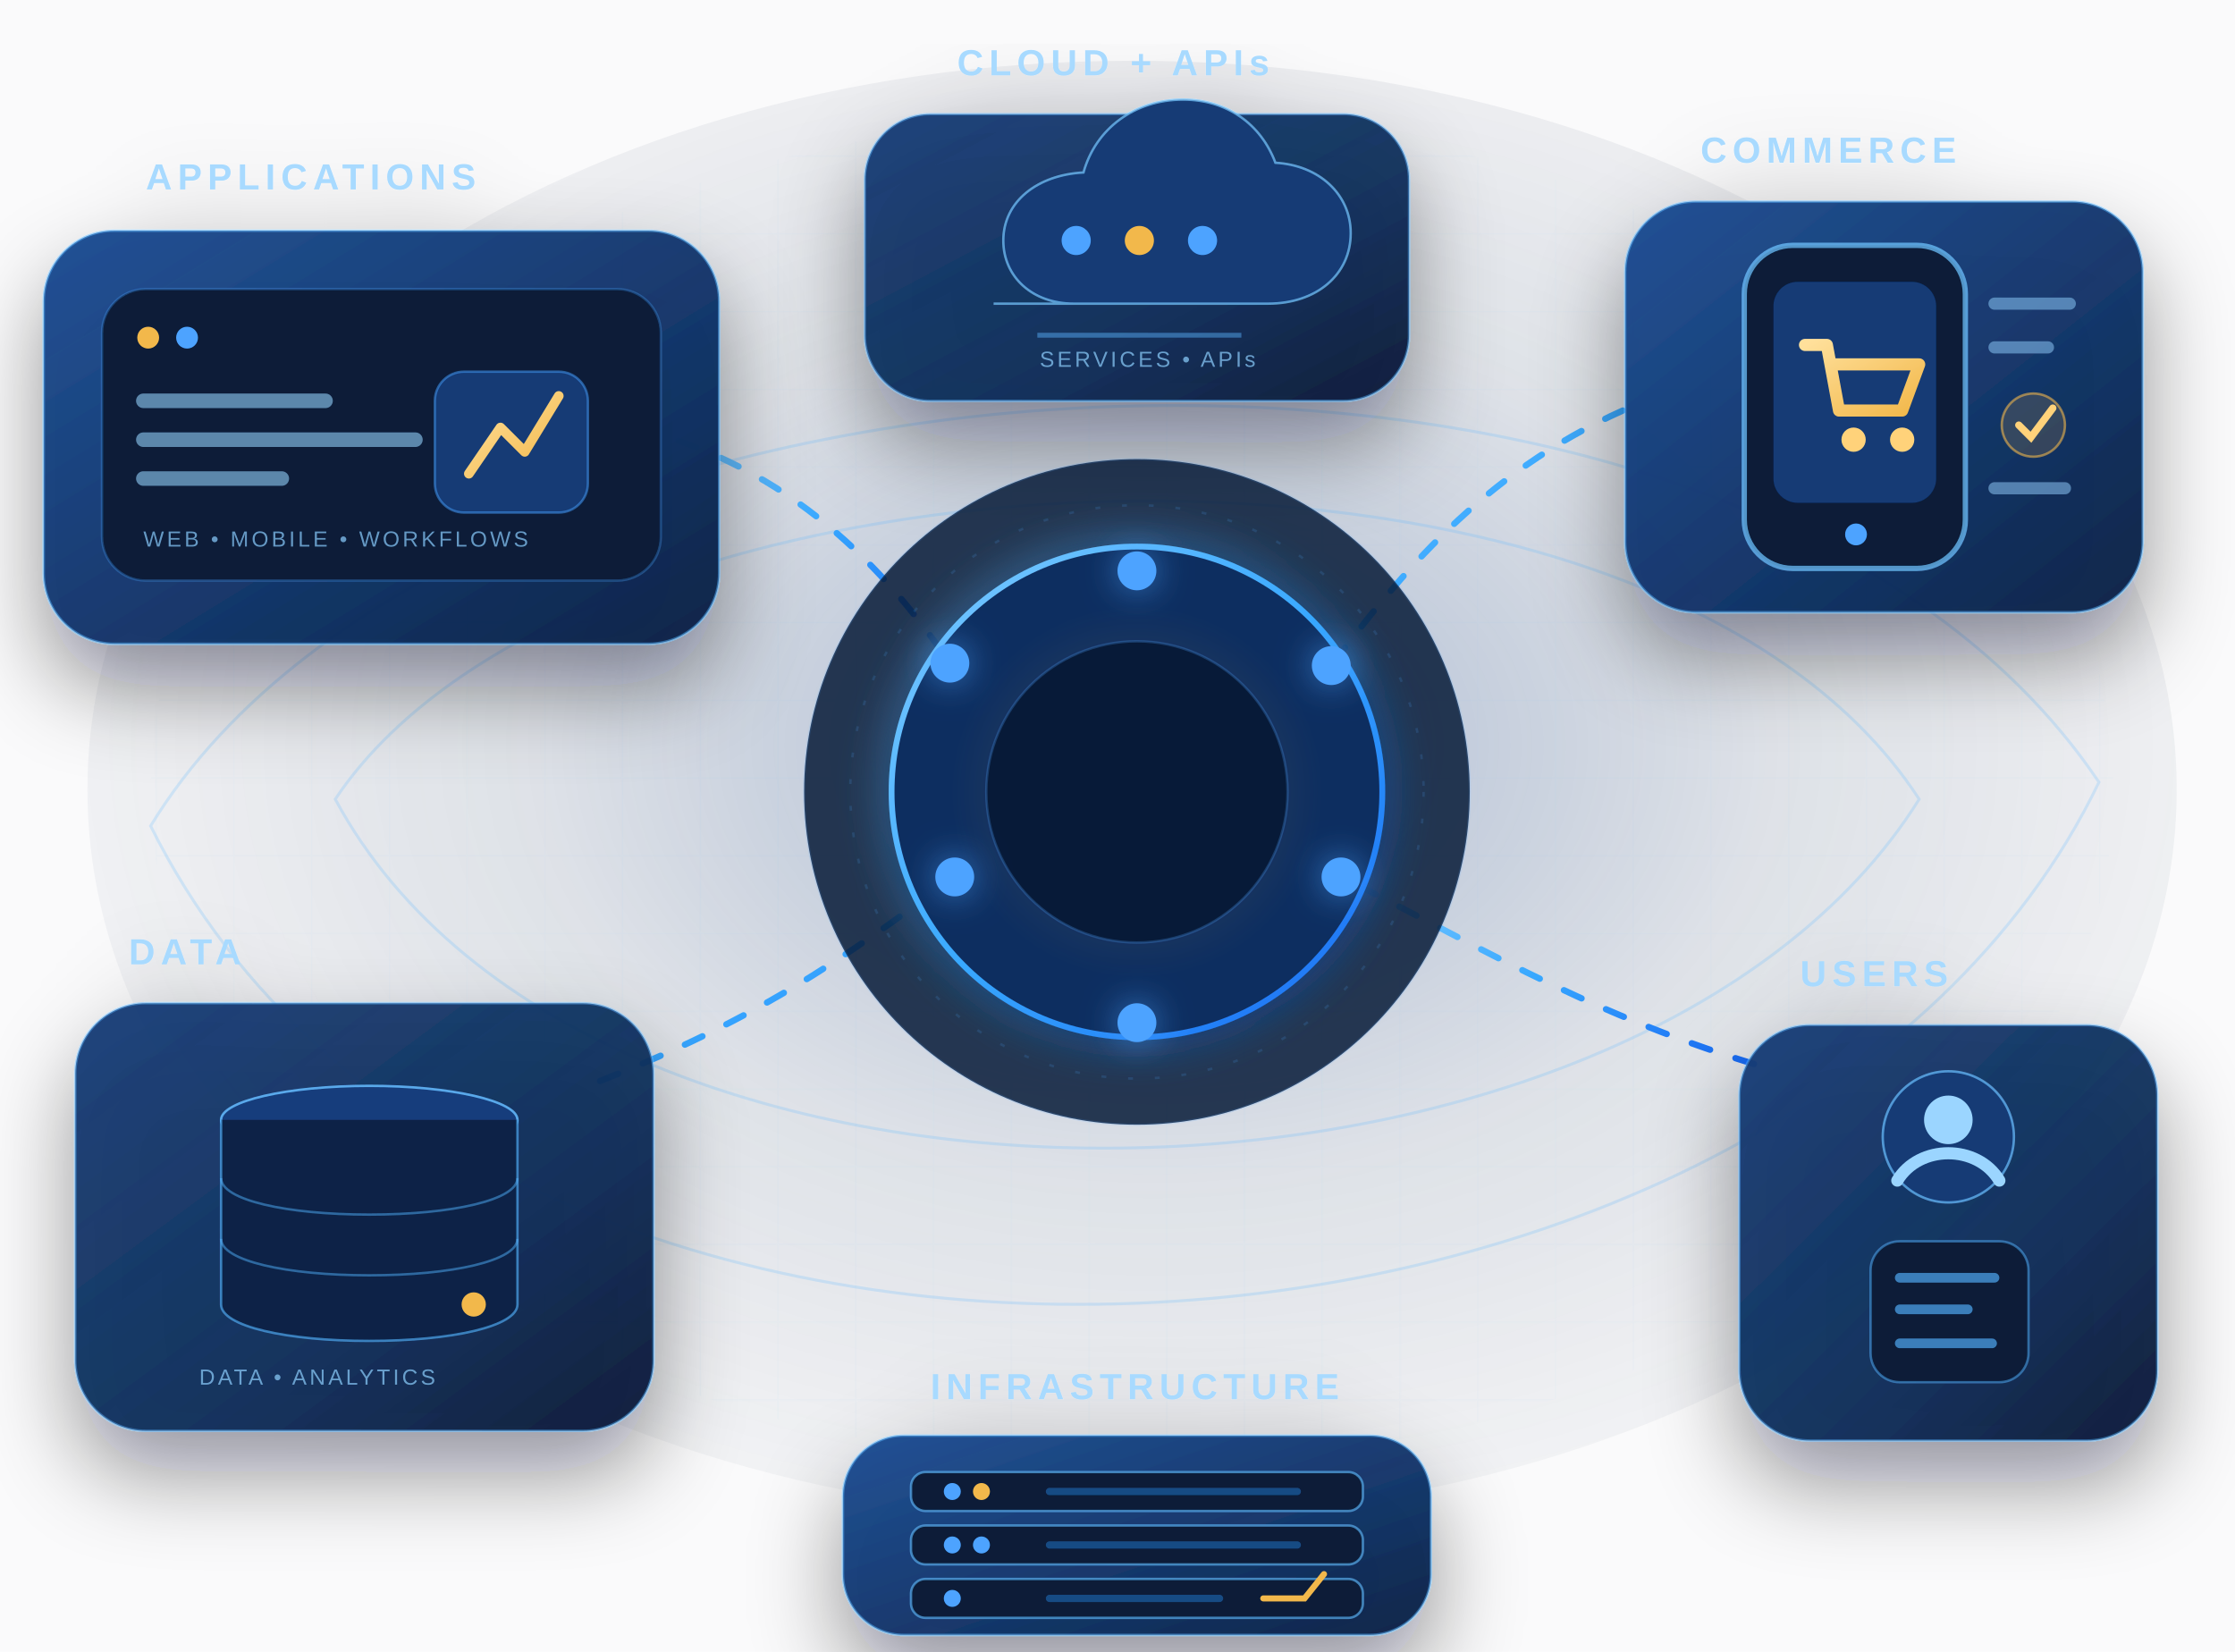
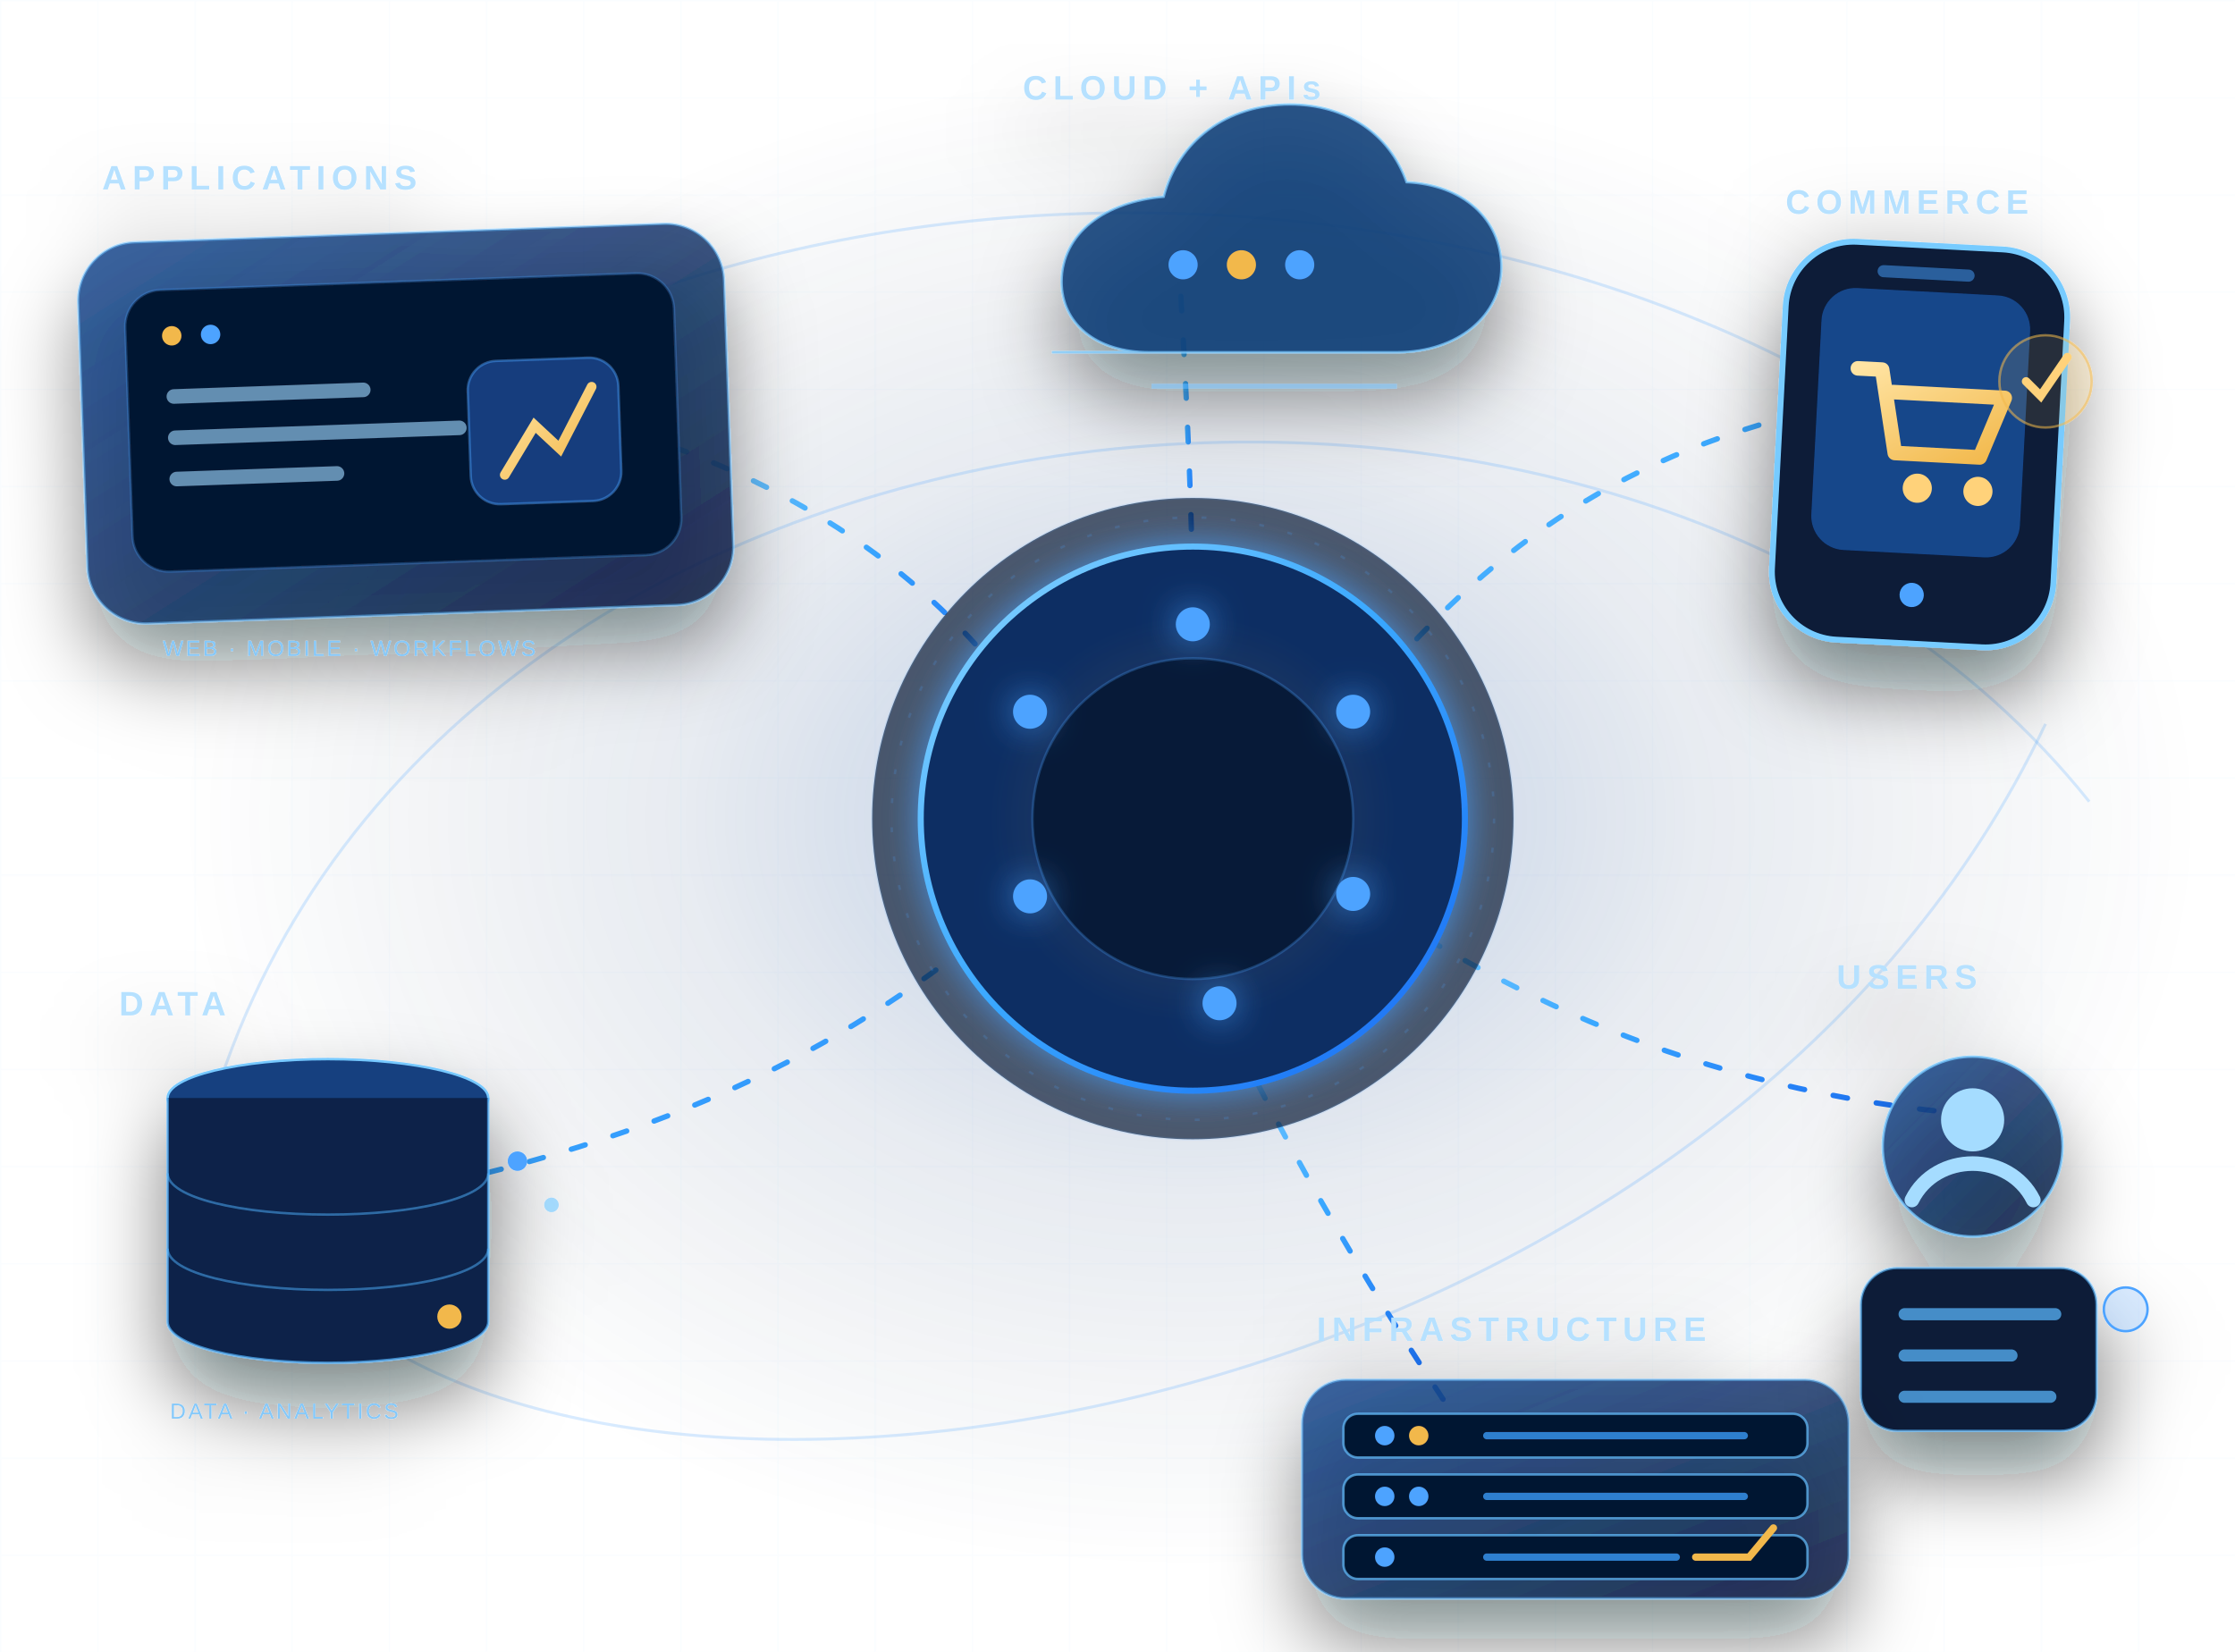
<svg xmlns="http://www.w3.org/2000/svg" viewBox="0 0 920 680" role="img" aria-labelledby="title desc">
  <defs>
-     <radialGradient id="scene" cx="51%" cy="47%" r="62%">
-       <stop offset="0" stop-color="#174A94" stop-opacity=".34" />
-       <stop offset=".48" stop-color="#0D2C5A" stop-opacity=".12" />
-       <stop offset="1" stop-color="#081A38" stop-opacity="0" />
-     </radialGradient>
-     <linearGradient id="panel" x1="0" y1="0" x2="1" y2="1">
-       <stop offset="0" stop-color="#173E78" stop-opacity=".96" />
-       <stop offset=".6" stop-color="#0D2C59" stop-opacity=".94" />
-       <stop offset="1" stop-color="#081B3A" stop-opacity=".97" />
-     </linearGradient>
-     <linearGradient id="panelHot" x1="0" y1="0" x2="1" y2="1">
-       <stop offset="0" stop-color="#1D4E94" stop-opacity=".98" />
-       <stop offset="1" stop-color="#0A2248" stop-opacity=".97" />
-     </linearGradient>
    <linearGradient id="blue" x1="0" y1="0" x2="1" y2="1">
-       <stop offset="0" stop-color="#80CCFF" />
-       <stop offset=".5" stop-color="#38A8FF" />
+       <stop stop-color="#8AD5FF" />
+       <stop offset=".48" stop-color="#3AA8FF" />
      <stop offset="1" stop-color="#1768F2" />
    </linearGradient>
+     <linearGradient id="glass" x1="0" y1="0" x2="1" y2="1">
+       <stop stop-color="#1B4B91" stop-opacity=".86" />
+       <stop offset="1" stop-color="#091E41" stop-opacity=".82" />
+     </linearGradient>
    <linearGradient id="gold" x1="0" y1="0" x2="1" y2="1">
-       <stop offset="0" stop-color="#FFE09B" />
+       <stop stop-color="#FFE4A3" />
      <stop offset="1" stop-color="#F2B84B" />
    </linearGradient>
+     <radialGradient id="scene">
+       <stop stop-color="#1C65C8" stop-opacity=".30" />
+       <stop offset=".5" stop-color="#123A75" stop-opacity=".10" />
+       <stop offset="1" stop-color="#081B3A" stop-opacity="0" />
+     </radialGradient>
    <radialGradient id="halo">
-       <stop offset="0" stop-color="#F2B84B" stop-opacity=".28" />
-       <stop offset=".42" stop-color="#F2B84B" stop-opacity=".11" />
+       <stop stop-color="#F6C96E" stop-opacity=".32" />
+       <stop offset=".38" stop-color="#F2B84B" stop-opacity=".11" />
      <stop offset="1" stop-color="#F2B84B" stop-opacity="0" />
    </radialGradient>
-     <filter id="glow" x="-80%" y="-80%" width="260%" height="260%">
-       <feGaussianBlur stdDeviation="9" result="b" />
-       <feMerge>
-         <feMergeNode in="b" />
-         <feMergeNode in="SourceGraphic" />
-       </feMerge>
+     <filter id="shadow" x="-60%" y="-60%" width="220%" height="240%">
+       <feDropShadow dx="0" dy="18" stdDeviation="16" flood-color="#020814" flood-opacity=".5" />
    </filter>
-     <filter id="softShadow" x="-30%" y="-30%" width="160%" height="180%">
-       <feDropShadow dx="0" dy="18" stdDeviation="18" flood-color="#020B18" flood-opacity=".42" />
+     <filter id="glow" x="-100%" y="-100%" width="300%" height="300%">
+       <feDropShadow dx="0" dy="0" stdDeviation="7" flood-color="#4DA3FF" flood-opacity=".75" />
    </filter>
-     <filter id="nodeGlow" x="-100%" y="-100%" width="300%" height="300%">
-       <feDropShadow dx="0" dy="0" stdDeviation="7" flood-color="#4DA3FF" flood-opacity=".65" />
+     <filter id="goldGlow" x="-100%" y="-100%" width="300%" height="300%">
+       <feDropShadow dx="0" dy="0" stdDeviation="8" flood-color="#F2B84B" flood-opacity=".35" />
    </filter>
-     <pattern id="grid" width="32" height="32" patternUnits="userSpaceOnUse">
-       <path d="M32 0H0V32" fill="none" stroke="#67B8FF" stroke-opacity=".045" />
+     <pattern id="grid" width="40" height="40" patternUnits="userSpaceOnUse">
+       <path d="M40 0H0V40" fill="none" stroke="#6EC4FF" stroke-opacity=".035" />
    </pattern>
    <style>
-       .route{fill:none;stroke:url(#blue);stroke-width:2.6;stroke-linecap:round;stroke-dasharray:8 11;animation:flow 6.5s linear infinite}.route2{fill:none;stroke:#5CB6FF;stroke-width:1.2;stroke-opacity:.22}.node{fill:#4DA3FF;filter:url(#nodeGlow)}
-       .label{fill:#A8DAFF;font-family:Arial,sans-serif;font-weight:700;font-size:15px;letter-spacing:2.3px}.micro{fill:#8FCFFF;font-family:Arial,sans-serif;font-size:9px;letter-spacing:1.2px;opacity:.7}
-       .float1{animation:f1 6s ease-in-out infinite;transform-box:fill-box;transform-origin:center}.float2{animation:f2 7.5s ease-in-out infinite;transform-box:fill-box;transform-origin:center}.float3{animation:f3 8.5s ease-in-out infinite;transform-box:fill-box;transform-origin:center}.core{animation:breathe 4.2s ease-in-out infinite;transform-box:fill-box;transform-origin:center}.spark{animation:blink 2.4s ease-in-out infinite}
-       @keyframes flow{to{stroke-dashoffset:-152}}@keyframes f1{50%{transform:translateY(-8px)}}@keyframes f2{50%{transform:translate(6px,-5px)}}@keyframes f3{50%{transform:translate(-4px,7px)}}@keyframes breathe{50%{transform:scale(1.035)}}@keyframes blink{50%{opacity:.25}}
-       @media(prefers-reduced-motion:reduce){*{animation:none!important}}
-     </style>
+ .label{fill:#B6E1FF;font-family:Arial,sans-serif;font-size:14px;font-weight:700;letter-spacing:2.4px}.micro{fill:#83C8FA;font-family:Arial,sans-serif;font-size:9px;letter-spacing:1px}.wire{fill:none;stroke:url(#blue);stroke-width:2.2;stroke-linecap:round;stroke-dasharray:6 12;animation:flow 7s linear infinite}.energy{fill:none;stroke:#4DA3FF;stroke-width:1.2;stroke-opacity:.22}.floatA{animation:a 6.2s ease-in-out infinite;transform-box:fill-box;transform-origin:center}.floatB{animation:b 7.4s ease-in-out infinite;transform-box:fill-box;transform-origin:center}.floatC{animation:c 8.2s ease-in-out infinite;transform-box:fill-box;transform-origin:center}.core{animation:pulse 4.5s ease-in-out infinite;transform-box:fill-box;transform-origin:center}.spark{animation:blink 2.6s ease-in-out infinite}@keyframes flow{to{stroke-dashoffset:-144}}@keyframes a{50%{transform:translate(-4px,-8px)}}@keyframes b{50%{transform:translate(6px,5px)}}@keyframes c{50%{transform:translate(-5px,7px)}}@keyframes pulse{50%{transform:scale(1.03)}}@keyframes blink{50%{opacity:.25}}@media(prefers-reduced-motion:reduce){*{animation:none!important}}
+ </style>
  </defs>
-   <rect width="920" height="680" fill="#081B3A" fill-opacity=".02" />
-   <ellipse cx="466" cy="325" rx="430" ry="300" fill="url(#scene)" />
-   <ellipse cx="466" cy="325" rx="404" ry="278" fill="url(#grid)" opacity=".75" />
-   <path class="route2" d="M62 340C190 130 712 96 864 322C736 588 202 622 62 340Z" />
-   <path class="route2" d="M138 329C240 176 677 155 790 329C674 515 244 526 138 329Z" />
-   <path class="route" d="M261 176C326 192 365 235 391 273" />
-   <path class="route" d="M668 169C610 195 576 237 548 274" />
-   <path class="route" d="M722 438C650 416 601 385 552 361" />
-   <path class="route" d="M247 445C321 416 358 386 393 361" />
-   <path class="route" d="M468 548C468 495 468 454 468 421" />
-   <path class="route" d="M468 139C468 181 468 214 468 235" />
-   <g class="float1" filter="url(#softShadow)">
-     <text class="label" x="60" y="78">APPLICATIONS</text>
-     <path d="M47 95h220c16 0 29 13 29 29v112c0 16-13 29-29 29H47c-16 0-29-13-29-29V124c0-16 13-29 29-29z" fill="url(#panelHot)" stroke="#56B4FF" stroke-opacity=".46" />
-     <rect x="42" y="119" width="230" height="120" rx="18" fill="#071A38" stroke="#4DA3FF" stroke-opacity=".30" />
-     <circle cx="61" cy="139" r="4.5" fill="#F2B84B" />
-     <circle cx="77" cy="139" r="4.5" fill="#4DA3FF" />
-     <path d="M59 165h75M59 181h112M59 197h57" stroke="#9AD5FF" stroke-width="6" stroke-linecap="round" opacity=".58" />
-     <rect x="179" y="153" width="63" height="58" rx="12" fill="#123A75" stroke="#4DA3FF" stroke-opacity=".5" />
-     <path d="M193 195l13-19 10 10 14-23" fill="none" stroke="url(#gold)" stroke-width="4" stroke-linecap="round" stroke-linejoin="round" />
-     <text class="micro" x="59" y="225">WEB  •  MOBILE  •  WORKFLOWS</text>
+   <rect width="920" height="680" fill="url(#grid)" />
+   <ellipse cx="490" cy="337" rx="420" ry="310" fill="url(#scene)" />
+   <path class="energy" d="M86 460C176 145 670 92 860 330" />
+   <path class="energy" d="M160 555C320 650 716 565 842 298" />
+   <path class="energy" d="M115 210C292 43 646 52 822 206" />
+   <path class="wire" d="M260 178C343 205 390 246 424 293" />
+   <path class="wire" d="M724 175C644 199 596 245 557 293" />
+   <path class="wire" d="M814 459C692 449 616 405 557 368" />
+   <path class="wire" d="M183 487C310 458 372 412 424 369" />
+   <path class="wire" d="M594 576C551 511 518 450 502 413" />
+   <path class="wire" d="M485 104C489 170 491 219 491 257" />
+   <g class="floatA" filter="url(#shadow)">
+     <text class="label" x="42" y="78">APPLICATIONS</text>
+     <g transform="translate(34 96) rotate(-2 130 78)">
+       <rect width="266" height="157" rx="24" fill="url(#glass)" stroke="#66BEFF" stroke-opacity=".5" />
+       <rect x="19" y="20" width="226" height="116" rx="15" fill="#061731" stroke="#4DA3FF" stroke-opacity=".28" />
+       <circle cx="38" cy="39" r="4" fill="#F2B84B" />
+       <circle cx="54" cy="39" r="4" fill="#4DA3FF" />
+       <path d="M38 64h78M38 81h117M38 98h66" stroke="#9CD6FF" stroke-width="6" stroke-linecap="round" opacity=".62" />
+       <rect x="159" y="54" width="62" height="59" rx="12" fill="#143D7D" stroke="#4DA3FF" stroke-opacity=".45" />
+       <path d="M173 101l13-20 10 10 14-25" fill="none" stroke="url(#gold)" stroke-width="4" stroke-linecap="round" />
+     </g>
+     <text class="micro" x="67" y="270">WEB · MOBILE · WORKFLOWS</text>
  </g>
-   <g class="float2" filter="url(#softShadow)">
-     <text class="label" x="394" y="31">CLOUD + APIs</text>
-     <rect x="356" y="47" width="224" height="118" rx="27" fill="url(#panel)" stroke="#56B4FF" stroke-opacity=".42" />
-     <path d="M409 125h113c20 0 34-12 34-29 0-16-13-28-31-29-6-16-20-26-38-26-20 0-36 12-41 30-19 1-33 12-33 28 0 15 12 26 29 26z" fill="#123A75" stroke="#78C8FF" stroke-opacity=".7" />
-     <circle cx="443" cy="99" r="6" fill="#4DA3FF" />
-     <circle cx="469" cy="99" r="6" fill="#F2B84B" />
-     <circle cx="495" cy="99" r="6" fill="#4DA3FF" />
-     <path d="M427 138h84" stroke="#5CB6FF" stroke-width="2" opacity=".45" />
-     <text class="micro" x="428" y="151">SERVICES  •  APIs</text>
+   <g class="floatB" filter="url(#shadow)">
+     <text class="label" x="421" y="41">CLOUD + APIs</text>
+     <g transform="translate(395 53)">
+       <path d="M38 92h142c25 0 43-15 43-35 0-20-16-34-39-35C177 2 159-10 136-10c-26 0-46 15-52 38-24 2-42 15-42 35 0 17 14 29 36 29z" fill="#123C78" fill-opacity=".88" stroke="#79CAFF" stroke-opacity=".72" />
+       <circle cx="92" cy="56" r="6" fill="#4DA3FF" />
+       <circle cx="116" cy="56" r="6" fill="#F2B84B" class="spark" />
+       <circle cx="140" cy="56" r="6" fill="#4DA3FF" />
+       <path d="M79 106h101" stroke="#5CB8FF" stroke-width="2" opacity=".38" />
+     </g>
  </g>
-   <g class="float3" filter="url(#softShadow)">
-     <text class="label" x="700" y="67">COMMERCE</text>
-     <rect x="669" y="83" width="213" height="169" rx="29" fill="url(#panelHot)" stroke="#56B4FF" stroke-opacity=".46" />
-     <rect x="718" y="101" width="91" height="133" rx="20" fill="#071A38" stroke="#70C5FF" stroke-width="2.2" stroke-opacity=".72" />
-     <rect x="730" y="116" width="67" height="91" rx="10" fill="#123A75" />
-     <path d="M743 142h9l5 27h26l7-19h-36" fill="none" stroke="url(#gold)" stroke-width="5" stroke-linecap="round" stroke-linejoin="round" />
-     <circle cx="763" cy="181" r="5" fill="#FFD27A" />
-     <circle cx="783" cy="181" r="5" fill="#FFD27A" />
-     <circle cx="764" cy="220" r="4.5" fill="#4DA3FF" />
-     <path d="M821 125h31M821 143h22M821 201h29" stroke="#93D2FF" stroke-width="5" stroke-linecap="round" opacity=".5" />
-     <circle cx="837" cy="175" r="13" fill="#F2B84B" fill-opacity=".14" stroke="#F2B84B" stroke-opacity=".58" />
-     <path d="M831 175l5 5 9-12" fill="none" stroke="#FFD27A" stroke-width="3" stroke-linecap="round" />
+   <g class="floatC" filter="url(#shadow)">
+     <text class="label" x="735" y="88">COMMERCE</text>
+     <g transform="translate(720 101) rotate(3 70 85)">
+       <rect x="12" width="116" height="164" rx="28" fill="#071A38" stroke="#77CBFF" stroke-width="2.4" />
+       <rect x="27" y="19" width="86" height="108" rx="14" fill="#17468A" />
+       <rect x="49" y="9" width="40" height="5" rx="2.5" fill="#4DA3FF" opacity=".5" />
+       <path d="M43 52h10l7 34h35l9-25H58" fill="none" stroke="url(#gold)" stroke-width="6" stroke-linecap="round" stroke-linejoin="round" />
+       <circle cx="70" cy="100" r="6" fill="#FFD27A" />
+       <circle cx="95" cy="100" r="6" fill="#FFD27A" />
+       <circle cx="70" cy="144" r="5" fill="#4DA3FF" />
+     </g>
+     <g transform="translate(842 157)">
+       <circle r="19" fill="#F2B84B" fill-opacity=".13" stroke="#F2B84B" stroke-opacity=".55" />
+       <path d="M-8 0l6 6L9-10" fill="none" stroke="#FFD27A" stroke-width="3.5" stroke-linecap="round" />
+     </g>
  </g>
-   <g class="float2" filter="url(#softShadow)">
-     <text class="label" x="53" y="397">DATA</text>
-     <rect x="31" y="413" width="238" height="176" rx="29" fill="url(#panel)" stroke="#56B4FF" stroke-opacity=".42" />
-     <g transform="translate(80 448)">
-       <ellipse cx="72" cy="13" rx="61" ry="14" fill="#153D7C" stroke="#65BCFF" stroke-opacity=".85" />
-       <path d="M11 13v76c0 9 27 15 61 15s61-6 61-15V13" fill="#0A2247" stroke="#56B4FF" stroke-opacity=".62" />
-       <path d="M11 37c0 9 27 15 61 15s61-6 61-15M11 62c0 9 27 15 61 15s61-6 61-15" fill="none" stroke="#56B4FF" stroke-opacity=".48" />
-       <circle cx="115" cy="89" r="5" fill="#F2B84B" class="spark" />
+   <g class="floatB" filter="url(#shadow)">
+     <text class="label" x="49" y="418">DATA</text>
+     <g transform="translate(59 435)">
+       <ellipse cx="76" cy="17" rx="66" ry="16" fill="#15417F" stroke="#76C8FF" />
+       <path d="M10 17v92c0 10 30 17 66 17s66-7 66-17V17" fill="#092149" stroke="#57B6FF" stroke-opacity=".68" />
+       <path d="M10 48c0 10 30 17 66 17s66-7 66-17M10 79c0 10 30 17 66 17s66-7 66-17" fill="none" stroke="#57B6FF" stroke-opacity=".5" />
+       <circle cx="126" cy="107" r="5" fill="#F2B84B" class="spark" />
+       <circle cx="154" cy="43" r="4" fill="#4DA3FF" />
+       <circle cx="168" cy="61" r="3" fill="#82CDFF" opacity=".7" />
    </g>
-     <text class="micro" x="82" y="570">DATA  •  ANALYTICS</text>
+     <text class="micro" x="70" y="584">DATA · ANALYTICS</text>
  </g>
-   <g class="float1" filter="url(#softShadow)">
-     <text class="label" x="741" y="406">USERS</text>
-     <rect x="716" y="422" width="172" height="171" rx="29" fill="url(#panel)" stroke="#56B4FF" stroke-opacity=".42" />
-     <circle cx="802" cy="468" r="27" fill="#123A75" stroke="#6BC0FF" stroke-opacity=".7" />
-     <circle cx="802" cy="461" r="10" fill="#9BD5FF" />
-     <path d="M781 486c9-15 33-15 42 0" fill="none" stroke="#9BD5FF" stroke-width="5" stroke-linecap="round" />
-     <rect x="770" y="511" width="65" height="58" rx="12" fill="#071A38" stroke="#56B4FF" stroke-opacity=".5" />
-     <path d="M782 526h39M782 539h28M782 553h38" stroke="#56B4FF" stroke-width="4" stroke-linecap="round" opacity=".65" />
+   <g class="floatA" filter="url(#shadow)">
+     <text class="label" x="756" y="407">USERS</text>
+     <g transform="translate(756 426)">
+       <circle cx="56" cy="46" r="37" fill="url(#glass)" stroke="#73C7FF" stroke-opacity=".75" />
+       <circle cx="56" cy="35" r="13" fill="#A5DCFF" />
+       <path d="M31 68c10-20 40-20 50 0" fill="none" stroke="#A5DCFF" stroke-width="6" stroke-linecap="round" />
+       <rect x="10" y="96" width="97" height="67" rx="15" fill="#071A38" stroke="#5DBAFF" stroke-opacity=".58" />
+       <path d="M28 115h62M28 132h44M28 149h60" stroke="#5DBAFF" stroke-width="5" stroke-linecap="round" opacity=".72" />
+       <circle cx="119" cy="113" r="9" fill="#4DA3FF" fill-opacity=".2" stroke="#4DA3FF" />
+     </g>
  </g>
-   <g class="float3" filter="url(#softShadow)">
-     <text class="label" x="383" y="576">INFRASTRUCTURE</text>
-     <rect x="347" y="591" width="242" height="82" rx="25" fill="url(#panelHot)" stroke="#56B4FF" stroke-opacity=".46" />
-     <g transform="translate(375 606)">
-       <rect width="186" height="16" rx="6" fill="#071A38" stroke="#61BCFF" stroke-opacity=".62" />
-       <rect y="22" width="186" height="16" rx="6" fill="#071A38" stroke="#61BCFF" stroke-opacity=".62" />
-       <rect y="44" width="186" height="16" rx="6" fill="#071A38" stroke="#61BCFF" stroke-opacity=".62" />
-       <circle cx="17" cy="8" r="3.5" fill="#4DA3FF" />
-       <circle cx="29" cy="8" r="3.5" fill="#F2B84B" />
-       <circle cx="17" cy="30" r="3.5" fill="#4DA3FF" />
-       <circle cx="29" cy="30" r="3.5" fill="#4DA3FF" />
-       <circle cx="17" cy="52" r="3.5" fill="#4DA3FF" />
-       <path d="M57 8h102M57 30h102M57 52h70" stroke="#2C7ED0" stroke-width="3" stroke-linecap="round" opacity=".5" />
-       <path d="M145 52h17l8-10" fill="none" stroke="#F2B84B" stroke-width="2.5" stroke-linecap="round" />
+   <g class="floatC" filter="url(#shadow)">
+     <text class="label" x="542" y="552">INFRASTRUCTURE</text>
+     <g transform="translate(536 568)">
+       <rect x="0" y="0" width="225" height="90" rx="18" fill="url(#glass)" stroke="#63BDFF" stroke-opacity=".5" />
+       <g transform="translate(17 14)">
+         <rect width="191" height="18" rx="6" fill="#061731" stroke="#65C0FF" stroke-opacity=".7" />
+         <rect y="25" width="191" height="18" rx="6" fill="#061731" stroke="#65C0FF" stroke-opacity=".7" />
+         <rect y="50" width="191" height="18" rx="6" fill="#061731" stroke="#65C0FF" stroke-opacity=".7" />
+         <circle cx="17" cy="9" r="4" fill="#4DA3FF" />
+         <circle cx="31" cy="9" r="4" fill="#F2B84B" />
+         <circle cx="17" cy="34" r="4" fill="#4DA3FF" />
+         <circle cx="31" cy="34" r="4" fill="#4DA3FF" />
+         <circle cx="17" cy="59" r="4" fill="#4DA3FF" />
+         <path d="M59 9h106M59 34h106M59 59h78" stroke="#2E7FCF" stroke-width="3" stroke-linecap="round" />
+         <path d="M145 59h22l10-12" fill="none" stroke="#F2B84B" stroke-width="3" stroke-linecap="round" />
+       </g>
    </g>
  </g>
  <g class="core">
-     <circle cx="468" cy="326" r="137" fill="#071A38" fill-opacity=".85" stroke="#4DA3FF" stroke-opacity=".14" />
-     <circle cx="468" cy="326" r="118" fill="none" stroke="#4DA3FF" stroke-width="1" stroke-opacity=".16" stroke-dasharray="2 9" />
-     <circle cx="468" cy="326" r="101" fill="#102E61" stroke="url(#blue)" stroke-width="2.4" filter="url(#glow)" />
-     <circle cx="468" cy="326" r="77" fill="url(#halo)" />
-     <circle cx="468" cy="326" r="62" fill="#071A38" stroke="#4DA3FF" stroke-opacity=".26" />
+     <circle cx="491" cy="337" r="132" fill="#061731" fill-opacity=".68" stroke="#4DA3FF" stroke-opacity=".12" />
+     <circle cx="491" cy="337" r="112" fill="#102F63" stroke="url(#blue)" stroke-width="2.5" filter="url(#glow)" />
+     <circle cx="491" cy="337" r="84" fill="url(#halo)" />
+     <circle cx="491" cy="337" r="66" fill="#071A38" stroke="#4DA3FF" stroke-opacity=".28" />
+     <circle cx="491" cy="337" r="124" fill="none" stroke="#4DA3FF" stroke-opacity=".18" stroke-dasharray="2 10" />
  </g>
-   <g>
-     <circle class="node" cx="391" cy="273" r="8" />
-     <circle class="node" cx="548" cy="274" r="8" />
-     <circle class="node" cx="552" cy="361" r="8" />
-     <circle class="node" cx="393" cy="361" r="8" />
-     <circle class="node" cx="468" cy="421" r="8" />
-     <circle class="node" cx="468" cy="235" r="8" />
+   <g filter="url(#glow)">
+     <circle cx="424" cy="293" r="7" fill="#4DA3FF" />
+     <circle cx="557" cy="293" r="7" fill="#4DA3FF" />
+     <circle cx="424" cy="369" r="7" fill="#4DA3FF" />
+     <circle cx="557" cy="368" r="7" fill="#4DA3FF" />
+     <circle cx="491" cy="257" r="7" fill="#4DA3FF" />
+     <circle cx="502" cy="413" r="7" fill="#4DA3FF" />
  </g>
</svg>
